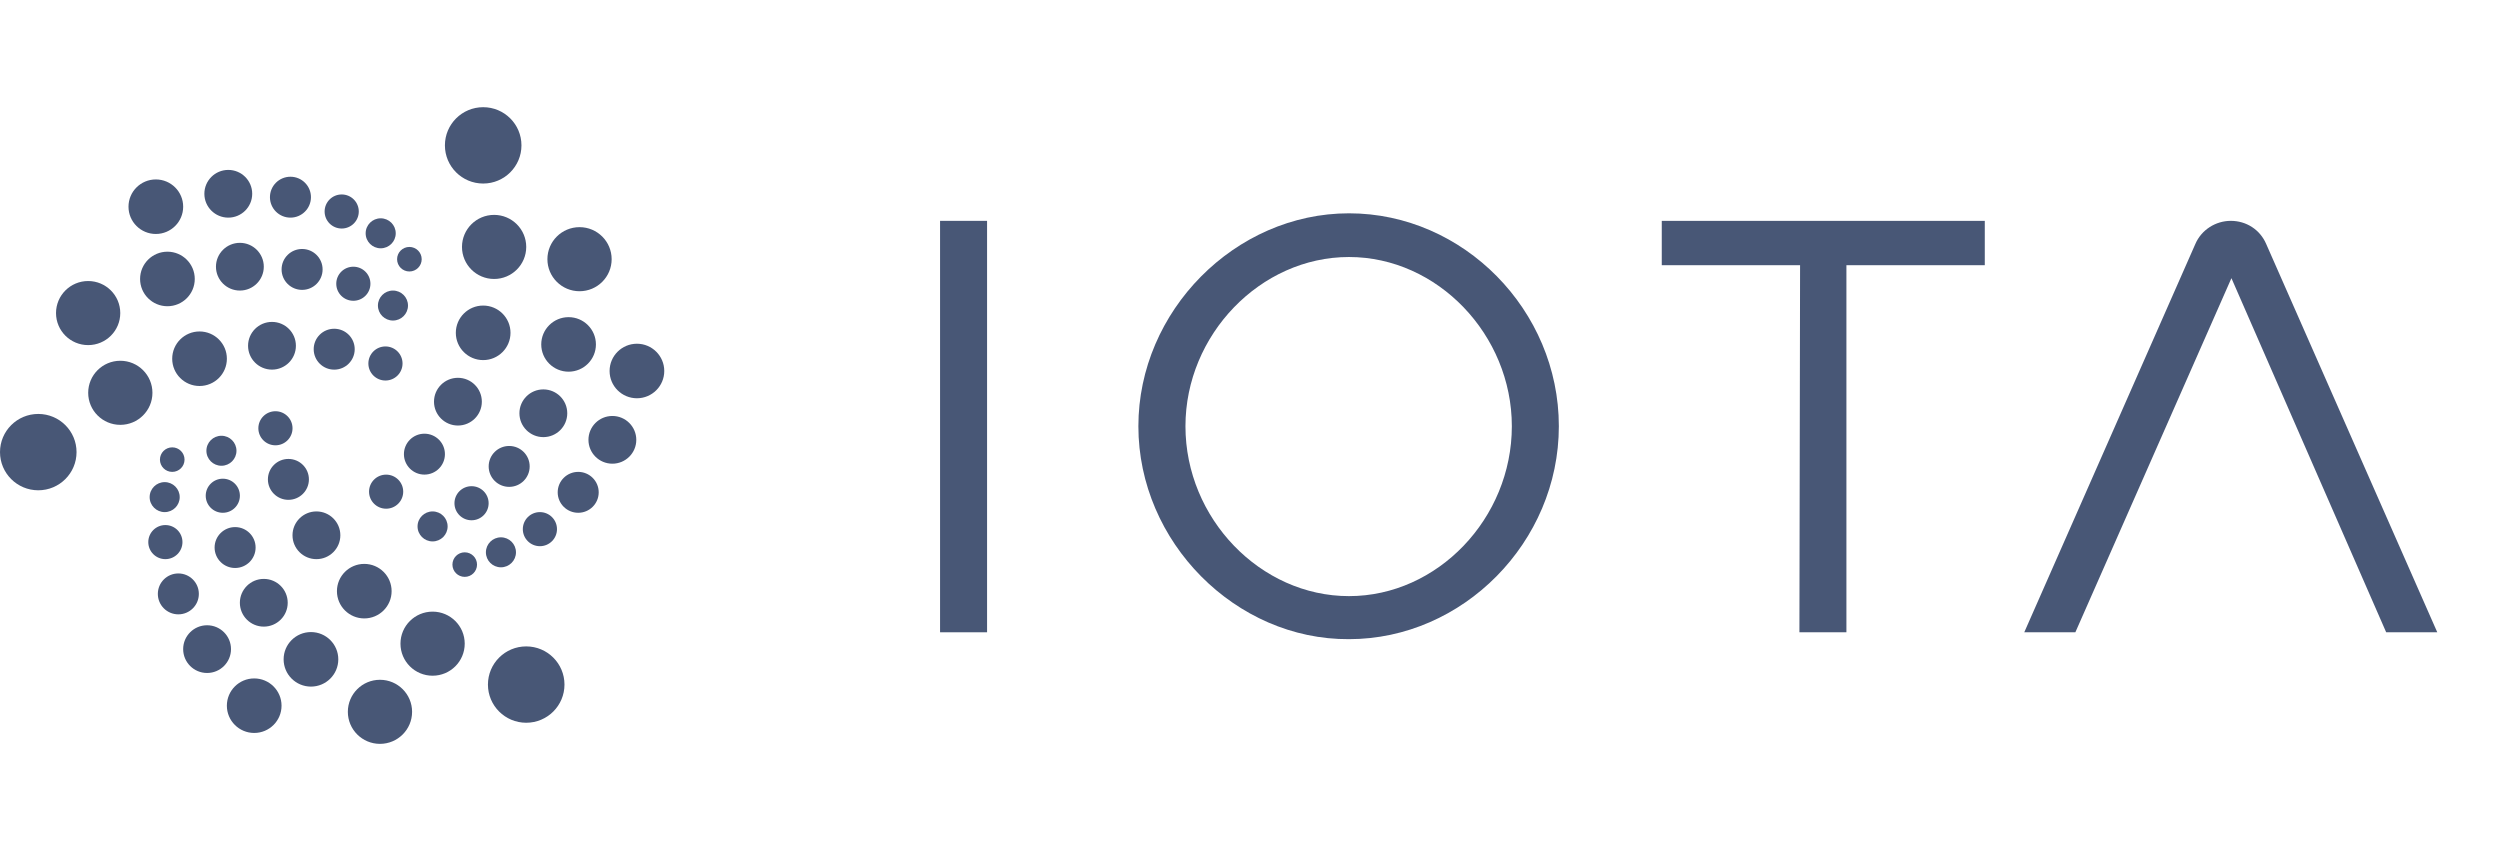
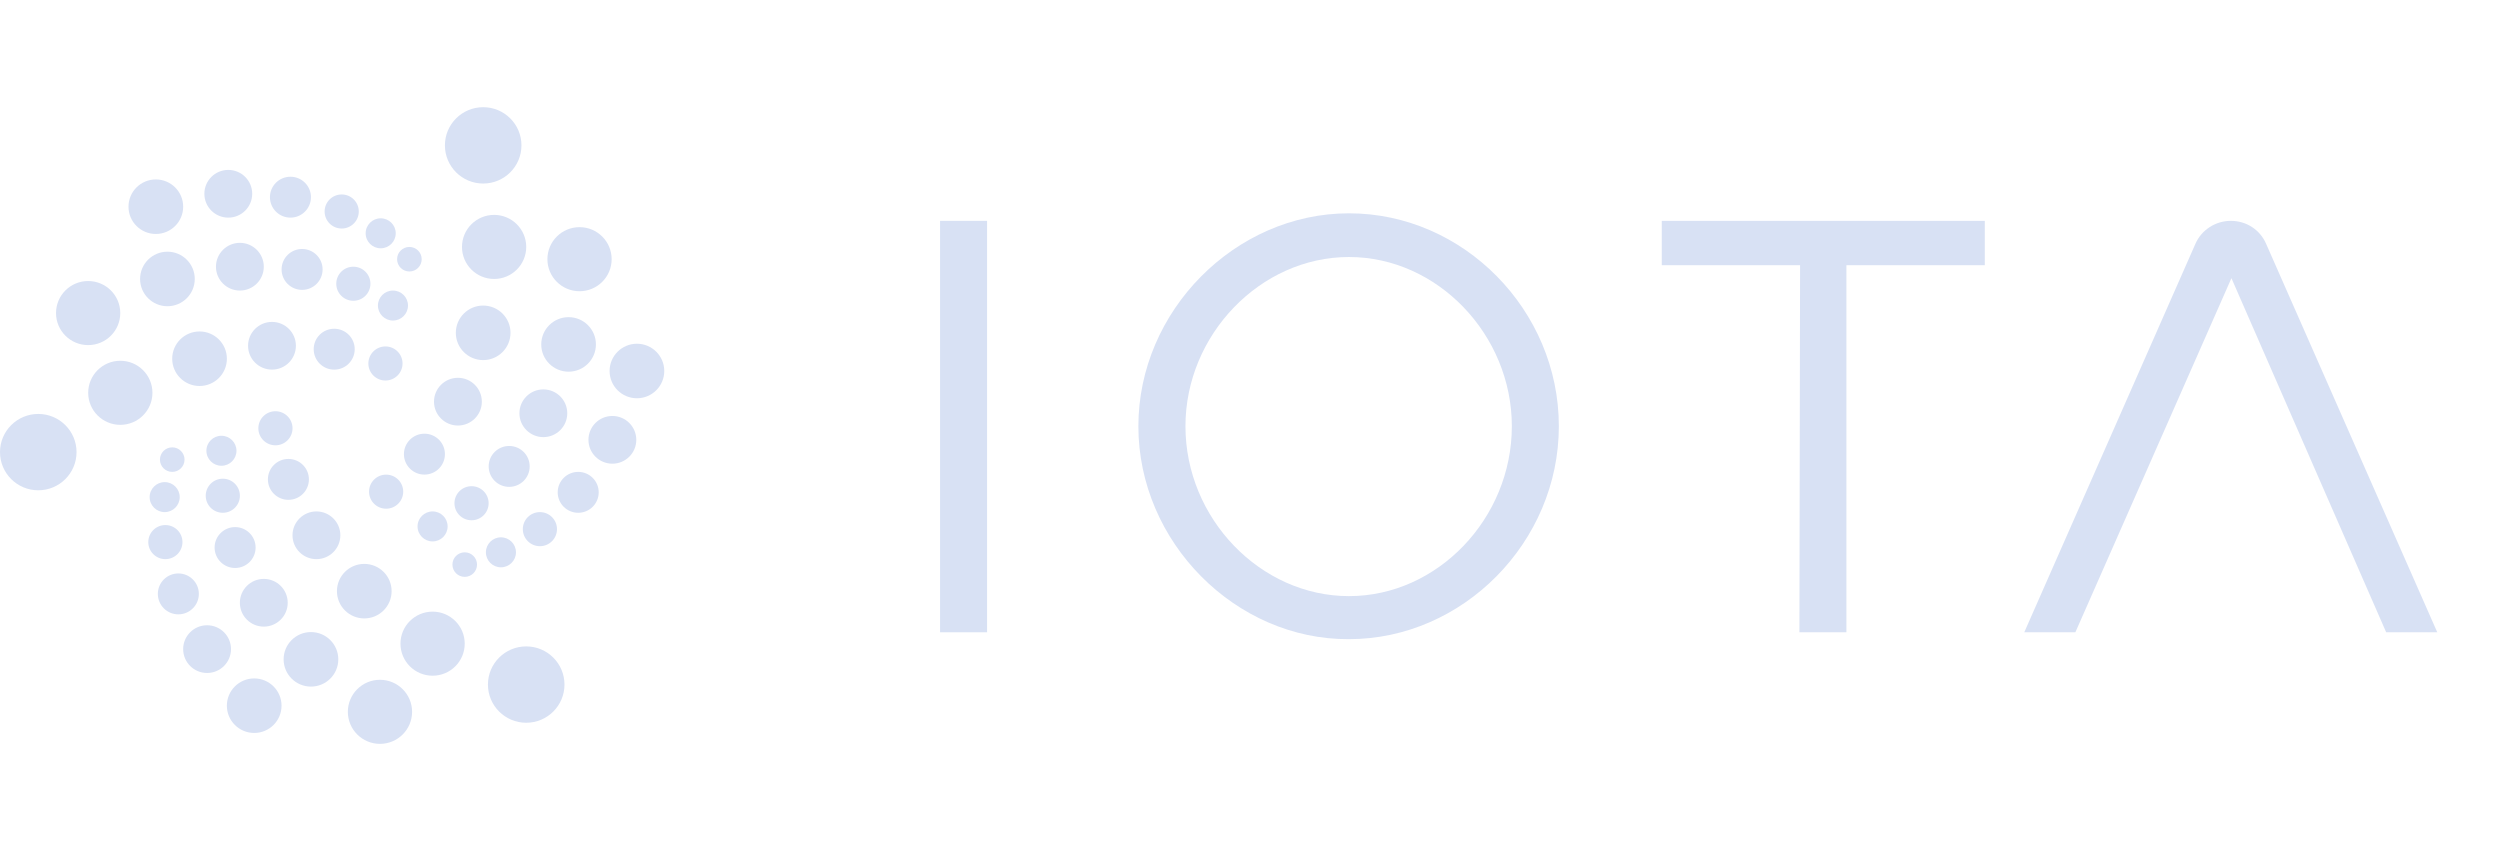
<svg xmlns="http://www.w3.org/2000/svg" width="470" height="160" viewBox="0 0 470 160" fill="none">
-   <path d="M90.839 34.505C94.813 34.505 98.034 31.292 98.034 27.329C98.034 23.365 94.813 20.152 90.839 20.152C86.865 20.152 83.644 23.365 83.644 27.329C83.644 31.292 86.865 34.505 90.839 34.505Z" fill="#485776" />
-   <path d="M98.927 135.877C102.9 135.877 106.122 132.663 106.122 128.7C106.122 124.736 102.9 121.523 98.927 121.523C94.953 121.523 91.732 124.736 91.732 128.7C91.732 132.663 94.953 135.877 98.927 135.877Z" fill="#485776" />
-   <path d="M92.893 52.446C96.228 52.446 98.931 49.749 98.931 46.423C98.931 43.096 96.228 40.399 92.893 40.399C89.558 40.399 86.854 43.096 86.854 46.423C86.854 49.749 89.558 52.446 92.893 52.446Z" fill="#485776" />
-   <path d="M108.951 54.751C112.287 54.751 114.99 52.055 114.99 48.728C114.99 45.402 112.287 42.705 108.951 42.705C105.616 42.705 102.913 45.402 102.913 48.728C102.913 52.055 105.616 54.751 108.951 54.751Z" fill="#485776" />
-   <path d="M90.835 67.698C93.673 67.698 95.974 65.403 95.974 62.572C95.974 59.741 93.673 57.446 90.835 57.446C87.996 57.446 85.695 59.741 85.695 62.572C85.695 65.403 87.996 67.698 90.835 67.698Z" fill="#485776" />
-   <path d="M106.894 69.877C109.732 69.877 112.033 67.582 112.033 64.751C112.033 61.92 109.732 59.625 106.894 59.625C104.055 59.625 101.754 61.92 101.754 64.751C101.754 67.582 104.055 69.877 106.894 69.877Z" fill="#485776" />
-   <path d="M119.743 74.873C122.581 74.873 124.882 72.578 124.882 69.747C124.882 66.916 122.581 64.621 119.743 64.621C116.904 64.621 114.603 66.916 114.603 69.747C114.603 72.578 116.904 74.873 119.743 74.873Z" fill="#485776" />
-   <path d="M102.148 82.179C104.632 82.179 106.645 80.171 106.645 77.693C106.645 75.216 104.632 73.208 102.148 73.208C99.665 73.208 97.651 75.216 97.651 77.693C97.651 80.171 99.665 82.179 102.148 82.179Z" fill="#485776" />
-   <path d="M86.089 80C88.573 80 90.586 77.992 90.586 75.515C90.586 73.037 88.573 71.029 86.089 71.029C83.606 71.029 81.592 73.037 81.592 75.515C81.592 77.992 83.606 80 86.089 80Z" fill="#485776" />
-   <path d="M115.126 87.174C117.609 87.174 119.623 85.166 119.623 82.689C119.623 80.211 117.609 78.203 115.126 78.203C112.642 78.203 110.629 80.211 110.629 82.689C110.629 85.166 112.642 87.174 115.126 87.174Z" fill="#485776" />
-   <path d="M95.724 91.531C97.853 91.531 99.579 89.81 99.579 87.686C99.579 85.563 97.853 83.842 95.724 83.842C93.595 83.842 91.87 85.563 91.87 87.686C91.87 89.81 93.595 91.531 95.724 91.531Z" fill="#485776" />
-   <path d="M108.702 96.403C110.831 96.403 112.556 94.682 112.556 92.558C112.556 90.435 110.831 88.714 108.702 88.714C106.573 88.714 104.847 90.435 104.847 92.558C104.847 94.682 106.573 96.403 108.702 96.403Z" fill="#485776" />
-   <path d="M79.793 89.224C81.921 89.224 83.647 87.503 83.647 85.38C83.647 83.256 81.921 81.535 79.793 81.535C77.664 81.535 75.938 83.256 75.938 85.38C75.938 87.503 77.664 89.224 79.793 89.224Z" fill="#485776" />
-   <path d="M88.651 97.811C90.425 97.811 91.863 96.377 91.863 94.607C91.863 92.838 90.425 91.403 88.651 91.403C86.877 91.403 85.439 92.838 85.439 94.607C85.439 96.377 86.877 97.811 88.651 97.811Z" fill="#485776" />
-   <path d="M94.176 106.655C95.737 106.655 97.003 105.393 97.003 103.836C97.003 102.279 95.737 101.017 94.176 101.017C92.615 101.017 91.35 102.279 91.35 103.836C91.35 105.393 92.615 106.655 94.176 106.655Z" fill="#485776" />
-   <path d="M87.37 108.451C88.647 108.451 89.682 107.419 89.682 106.145C89.682 104.871 88.647 103.838 87.37 103.838C86.092 103.838 85.057 104.871 85.057 106.145C85.057 107.419 86.092 108.451 87.37 108.451Z" fill="#485776" />
-   <path d="M81.326 101.787C82.887 101.787 84.152 100.525 84.152 98.968C84.152 97.411 82.887 96.148 81.326 96.148C79.765 96.148 78.499 97.411 78.499 98.968C78.499 100.525 79.765 101.787 81.326 101.787Z" fill="#485776" />
-   <path d="M72.592 95.637C74.366 95.637 75.804 94.203 75.804 92.433C75.804 90.664 74.366 89.23 72.592 89.23C70.818 89.23 69.38 90.664 69.38 92.433C69.38 94.203 70.818 95.637 72.592 95.637Z" fill="#485776" />
-   <path d="M72.465 71.538C74.239 71.538 75.677 70.104 75.677 68.335C75.677 66.565 74.239 65.131 72.465 65.131C70.691 65.131 69.253 66.565 69.253 68.335C69.253 70.104 70.691 71.538 72.465 71.538Z" fill="#485776" />
-   <path d="M73.876 60.263C75.437 60.263 76.703 59.001 76.703 57.443C76.703 55.886 75.437 54.624 73.876 54.624C72.315 54.624 71.05 55.886 71.05 57.443C71.05 59.001 72.315 60.263 73.876 60.263Z" fill="#485776" />
-   <path d="M76.965 51.038C78.242 51.038 79.278 50.006 79.278 48.732C79.278 47.458 78.242 46.425 76.965 46.425C75.688 46.425 74.652 47.458 74.652 48.732C74.652 50.006 75.688 51.038 76.965 51.038Z" fill="#485776" />
-   <path d="M71.57 46.681C73.131 46.681 74.397 45.418 74.397 43.861C74.397 42.304 73.131 41.042 71.57 41.042C70.009 41.042 68.743 42.304 68.743 43.861C68.743 45.418 70.009 46.681 71.57 46.681Z" fill="#485776" />
-   <path d="M101.502 102.684C103.276 102.684 104.714 101.25 104.714 99.48C104.714 97.711 103.276 96.276 101.502 96.276C99.728 96.276 98.29 97.711 98.29 99.48C98.29 101.25 99.728 102.684 101.502 102.684Z" fill="#485776" />
-   <path d="M64.239 42.964C66.013 42.964 67.451 41.53 67.451 39.761C67.451 37.991 66.013 36.557 64.239 36.557C62.465 36.557 61.027 37.991 61.027 39.761C61.027 41.53 62.465 42.964 64.239 42.964Z" fill="#485776" />
-   <path d="M66.429 56.547C68.203 56.547 69.641 55.113 69.641 53.343C69.641 51.574 68.203 50.14 66.429 50.14C64.655 50.14 63.217 51.574 63.217 53.343C63.217 55.113 64.655 56.547 66.429 56.547Z" fill="#485776" />
-   <path d="M62.83 69.493C64.959 69.493 66.685 67.772 66.685 65.648C66.685 63.525 64.959 61.804 62.83 61.804C60.701 61.804 58.975 63.525 58.975 65.648C58.975 67.772 60.701 69.493 62.83 69.493Z" fill="#485776" />
-   <path d="M51.133 69.489C53.617 69.489 55.63 67.481 55.63 65.004C55.63 62.527 53.617 60.519 51.133 60.519C48.65 60.519 46.636 62.527 46.636 65.004C46.636 67.481 48.65 69.489 51.133 69.489Z" fill="#485776" />
-   <path d="M37.513 72.567C40.352 72.567 42.653 70.272 42.653 67.441C42.653 64.609 40.352 62.315 37.513 62.315C34.675 62.315 32.374 64.609 32.374 67.441C32.374 70.272 34.675 72.567 37.513 72.567Z" fill="#485776" />
-   <path d="M22.619 79.871C25.954 79.871 28.658 77.174 28.658 73.847C28.658 70.521 25.954 67.824 22.619 67.824C19.284 67.824 16.58 70.521 16.58 73.847C16.58 77.174 19.284 79.871 22.619 79.871Z" fill="#485776" />
-   <path d="M7.195 92.174C11.169 92.174 14.39 88.961 14.39 84.998C14.39 81.034 11.169 77.821 7.195 77.821C3.221 77.821 0 81.034 0 84.998C0 88.961 3.221 92.174 7.195 92.174Z" fill="#485776" />
-   <path d="M16.571 64.88C19.906 64.88 22.61 62.184 22.61 58.857C22.61 55.531 19.906 52.834 16.571 52.834C13.236 52.834 10.532 55.531 10.532 58.857C10.532 62.184 13.236 64.88 16.571 64.88Z" fill="#485776" />
-   <path d="M31.476 57.571C34.314 57.571 36.615 55.276 36.615 52.444C36.615 49.613 34.314 47.318 31.476 47.318C28.637 47.318 26.336 49.613 26.336 52.444C26.336 55.276 28.637 57.571 31.476 57.571Z" fill="#485776" />
-   <path d="M29.297 43.987C32.135 43.987 34.436 41.692 34.436 38.861C34.436 36.029 32.135 33.734 29.297 33.734C26.458 33.734 24.157 36.029 24.157 38.861C24.157 41.692 26.458 43.987 29.297 43.987Z" fill="#485776" />
-   <path d="M42.918 40.915C45.401 40.915 47.415 38.907 47.415 36.43C47.415 33.953 45.401 31.944 42.918 31.944C40.434 31.944 38.421 33.953 38.421 36.43C38.421 38.907 40.434 40.915 42.918 40.915Z" fill="#485776" />
-   <path d="M54.604 40.915C56.733 40.915 58.459 39.194 58.459 37.07C58.459 34.947 56.733 33.226 54.604 33.226C52.475 33.226 50.75 34.947 50.75 37.07C50.75 39.194 52.475 40.915 54.604 40.915Z" fill="#485776" />
-   <path d="M56.794 54.497C58.922 54.497 60.648 52.776 60.648 50.652C60.648 48.529 58.922 46.808 56.794 46.808C54.665 46.808 52.939 48.529 52.939 50.652C52.939 52.776 54.665 54.497 56.794 54.497Z" fill="#485776" />
-   <path d="M45.097 54.625C47.58 54.625 49.594 52.617 49.594 50.14C49.594 47.663 47.58 45.654 45.097 45.654C42.613 45.654 40.6 47.663 40.6 50.14C40.6 52.617 42.613 54.625 45.097 54.625Z" fill="#485776" />
-   <path d="M32.38 88.715C33.658 88.715 34.693 87.682 34.693 86.408C34.693 85.134 33.658 84.102 32.38 84.102C31.103 84.102 30.068 85.134 30.068 86.408C30.068 87.682 31.103 88.715 32.38 88.715Z" fill="#485776" />
-   <path d="M41.63 87.563C43.191 87.563 44.456 86.3 44.456 84.743C44.456 83.186 43.191 81.924 41.63 81.924C40.069 81.924 38.803 83.186 38.803 84.743C38.803 86.3 40.069 87.563 41.63 87.563Z" fill="#485776" />
-   <path d="M51.783 83.718C53.557 83.718 54.995 82.284 54.995 80.514C54.995 78.745 53.557 77.311 51.783 77.311C50.009 77.311 48.571 78.745 48.571 80.514C48.571 82.284 50.009 83.718 51.783 83.718Z" fill="#485776" />
-   <path d="M54.221 93.969C56.349 93.969 58.075 92.248 58.075 90.125C58.075 88.002 56.349 86.28 54.221 86.28C52.092 86.28 50.366 88.002 50.366 90.125C50.366 92.248 52.092 93.969 54.221 93.969Z" fill="#485776" />
-   <path d="M41.888 96.403C43.662 96.403 45.1 94.968 45.1 93.199C45.1 91.43 43.662 89.995 41.888 89.995C40.114 89.995 38.676 91.43 38.676 93.199C38.676 94.968 40.114 96.403 41.888 96.403Z" fill="#485776" />
-   <path d="M30.96 96.277C32.521 96.277 33.786 95.015 33.786 93.458C33.786 91.901 32.521 90.639 30.96 90.639C29.399 90.639 28.133 91.901 28.133 93.458C28.133 95.015 29.399 96.277 30.96 96.277Z" fill="#485776" />
-   <path d="M31.09 105.119C32.864 105.119 34.303 103.684 34.303 101.915C34.303 100.145 32.864 98.711 31.09 98.711C29.316 98.711 27.878 100.145 27.878 101.915C27.878 103.684 29.316 105.119 31.09 105.119Z" fill="#485776" />
-   <path d="M44.2 106.782C46.328 106.782 48.054 105.061 48.054 102.937C48.054 100.814 46.328 99.093 44.2 99.093C42.071 99.093 40.345 100.814 40.345 102.937C40.345 105.061 42.071 106.782 44.2 106.782Z" fill="#485776" />
-   <path d="M59.488 105.119C61.971 105.119 63.985 103.111 63.985 100.634C63.985 98.157 61.971 96.148 59.488 96.148C57.004 96.148 54.991 98.157 54.991 100.634C54.991 103.111 57.004 105.119 59.488 105.119Z" fill="#485776" />
-   <path d="M68.483 116.264C71.322 116.264 73.623 113.969 73.623 111.138C73.623 108.307 71.322 106.012 68.483 106.012C65.645 106.012 63.344 108.307 63.344 111.138C63.344 113.969 65.645 116.264 68.483 116.264Z" fill="#485776" />
-   <path d="M49.593 117.805C52.076 117.805 54.09 115.797 54.09 113.319C54.09 110.842 52.076 108.834 49.593 108.834C47.109 108.834 45.096 110.842 45.096 113.319C45.096 115.797 47.109 117.805 49.593 117.805Z" fill="#485776" />
-   <path d="M38.932 126.52C41.415 126.52 43.428 124.511 43.428 122.034C43.428 119.557 41.415 117.549 38.932 117.549C36.448 117.549 34.435 119.557 34.435 122.034C34.435 124.511 36.448 126.52 38.932 126.52Z" fill="#485776" />
-   <path d="M47.791 137.796C50.629 137.796 52.93 135.501 52.93 132.67C52.93 129.839 50.629 127.544 47.791 127.544C44.952 127.544 42.651 129.839 42.651 132.67C42.651 135.501 44.952 137.796 47.791 137.796Z" fill="#485776" />
-   <path d="M71.434 139.846C74.769 139.846 77.473 137.15 77.473 133.823C77.473 130.496 74.769 127.8 71.434 127.8C68.099 127.8 65.395 130.496 65.395 133.823C65.395 137.15 68.099 139.846 71.434 139.846Z" fill="#485776" />
-   <path d="M58.461 129.081C61.299 129.081 63.6 126.786 63.6 123.955C63.6 121.124 61.299 118.829 58.461 118.829C55.622 118.829 53.321 121.124 53.321 123.955C53.321 126.786 55.622 129.081 58.461 129.081Z" fill="#485776" />
-   <path d="M81.328 127.034C84.663 127.034 87.367 124.337 87.367 121.01C87.367 117.684 84.663 114.987 81.328 114.987C77.993 114.987 75.289 117.684 75.289 121.01C75.289 124.337 77.993 127.034 81.328 127.034Z" fill="#485776" />
-   <path d="M33.528 115.497C35.657 115.497 37.383 113.776 37.383 111.652C37.383 109.529 35.657 107.808 33.528 107.808C31.399 107.808 29.674 109.529 29.674 111.652C29.674 113.776 31.399 115.497 33.528 115.497Z" fill="#485776" />
-   <path d="M185.569 41.52H176.732V118.869H185.569V41.52Z" fill="#485776" />
-   <path d="M214.015 80.133C214.015 58.459 232.21 40.103 253.607 40.103C275.128 40.103 293.063 58.322 293.063 80.133C293.063 101.943 275.004 120.162 253.607 120.162C232.334 120.286 214.015 101.943 214.015 80.133ZM284.226 80.133C284.226 62.945 270.263 48.318 253.607 48.318C236.951 48.318 222.865 62.945 222.865 80.133C222.865 97.457 236.951 112.071 253.607 112.071C270.263 112.071 284.226 97.457 284.226 80.133Z" fill="#485776" />
-   <path d="M338.414 49.858H312.412V41.52H373.14V49.858H347.126V118.869H338.29L338.414 49.858Z" fill="#485776" />
-   <path d="M419.508 52.294L390.168 118.869H380.562L412.719 45.882C413.874 43.185 416.567 41.52 419.384 41.52C422.326 41.52 424.895 43.185 426.049 45.882L458.207 118.869H448.601L419.508 52.294Z" fill="#485776" />
+   <path d="M90.839 34.505C94.813 34.505 98.034 31.292 98.034 27.329C98.034 23.365 94.813 20.152 90.839 20.152C86.865 20.152 83.644 23.365 83.644 27.329C83.644 31.292 86.865 34.505 90.839 34.505Z" fill="#D8E1F4" />
+   <path d="M98.927 135.877C102.9 135.877 106.122 132.663 106.122 128.7C106.122 124.736 102.9 121.523 98.927 121.523C94.953 121.523 91.732 124.736 91.732 128.7C91.732 132.663 94.953 135.877 98.927 135.877Z" fill="#D8E1F4" />
+   <path d="M92.893 52.446C96.228 52.446 98.931 49.749 98.931 46.423C98.931 43.096 96.228 40.399 92.893 40.399C89.558 40.399 86.854 43.096 86.854 46.423C86.854 49.749 89.558 52.446 92.893 52.446Z" fill="#D8E1F4" />
+   <path d="M108.951 54.751C112.287 54.751 114.99 52.055 114.99 48.728C114.99 45.402 112.287 42.705 108.951 42.705C105.616 42.705 102.913 45.402 102.913 48.728C102.913 52.055 105.616 54.751 108.951 54.751Z" fill="#D8E1F4" />
+   <path d="M90.835 67.698C93.673 67.698 95.974 65.403 95.974 62.572C95.974 59.741 93.673 57.446 90.835 57.446C87.996 57.446 85.695 59.741 85.695 62.572C85.695 65.403 87.996 67.698 90.835 67.698Z" fill="#D8E1F4" />
+   <path d="M106.894 69.877C109.732 69.877 112.033 67.582 112.033 64.751C112.033 61.92 109.732 59.625 106.894 59.625C104.055 59.625 101.754 61.92 101.754 64.751C101.754 67.582 104.055 69.877 106.894 69.877Z" fill="#D8E1F4" />
+   <path d="M119.743 74.873C122.581 74.873 124.882 72.578 124.882 69.747C124.882 66.916 122.581 64.621 119.743 64.621C116.904 64.621 114.603 66.916 114.603 69.747C114.603 72.578 116.904 74.873 119.743 74.873Z" fill="#D8E1F4" />
+   <path d="M102.148 82.179C104.632 82.179 106.645 80.171 106.645 77.693C106.645 75.216 104.632 73.208 102.148 73.208C99.665 73.208 97.651 75.216 97.651 77.693C97.651 80.171 99.665 82.179 102.148 82.179Z" fill="#D8E1F4" />
+   <path d="M86.089 80C88.573 80 90.586 77.992 90.586 75.515C90.586 73.037 88.573 71.029 86.089 71.029C83.606 71.029 81.592 73.037 81.592 75.515C81.592 77.992 83.606 80 86.089 80Z" fill="#D8E1F4" />
+   <path d="M115.126 87.174C117.609 87.174 119.623 85.166 119.623 82.689C119.623 80.211 117.609 78.203 115.126 78.203C112.642 78.203 110.629 80.211 110.629 82.689C110.629 85.166 112.642 87.174 115.126 87.174Z" fill="#D8E1F4" />
+   <path d="M95.724 91.531C97.853 91.531 99.579 89.81 99.579 87.686C99.579 85.563 97.853 83.842 95.724 83.842C93.595 83.842 91.87 85.563 91.87 87.686C91.87 89.81 93.595 91.531 95.724 91.531Z" fill="#D8E1F4" />
+   <path d="M108.702 96.403C110.831 96.403 112.556 94.682 112.556 92.558C112.556 90.435 110.831 88.714 108.702 88.714C106.573 88.714 104.847 90.435 104.847 92.558C104.847 94.682 106.573 96.403 108.702 96.403Z" fill="#D8E1F4" />
+   <path d="M79.793 89.224C81.921 89.224 83.647 87.503 83.647 85.38C83.647 83.256 81.921 81.535 79.793 81.535C77.664 81.535 75.938 83.256 75.938 85.38C75.938 87.503 77.664 89.224 79.793 89.224Z" fill="#D8E1F4" />
+   <path d="M88.651 97.811C90.425 97.811 91.863 96.377 91.863 94.607C91.863 92.838 90.425 91.403 88.651 91.403C86.877 91.403 85.439 92.838 85.439 94.607C85.439 96.377 86.877 97.811 88.651 97.811Z" fill="#D8E1F4" />
+   <path d="M94.176 106.655C95.737 106.655 97.003 105.393 97.003 103.836C97.003 102.279 95.737 101.017 94.176 101.017C92.615 101.017 91.35 102.279 91.35 103.836C91.35 105.393 92.615 106.655 94.176 106.655Z" fill="#D8E1F4" />
+   <path d="M87.37 108.451C88.647 108.451 89.682 107.419 89.682 106.145C89.682 104.871 88.647 103.838 87.37 103.838C86.092 103.838 85.057 104.871 85.057 106.145C85.057 107.419 86.092 108.451 87.37 108.451Z" fill="#D8E1F4" />
+   <path d="M81.326 101.787C82.887 101.787 84.152 100.525 84.152 98.968C84.152 97.411 82.887 96.148 81.326 96.148C79.765 96.148 78.499 97.411 78.499 98.968C78.499 100.525 79.765 101.787 81.326 101.787Z" fill="#D8E1F4" />
+   <path d="M72.592 95.637C74.366 95.637 75.804 94.203 75.804 92.433C75.804 90.664 74.366 89.23 72.592 89.23C70.818 89.23 69.38 90.664 69.38 92.433C69.38 94.203 70.818 95.637 72.592 95.637Z" fill="#D8E1F4" />
+   <path d="M72.465 71.538C74.239 71.538 75.677 70.104 75.677 68.335C75.677 66.565 74.239 65.131 72.465 65.131C70.691 65.131 69.253 66.565 69.253 68.335C69.253 70.104 70.691 71.538 72.465 71.538Z" fill="#D8E1F4" />
+   <path d="M73.876 60.263C75.437 60.263 76.703 59.001 76.703 57.443C76.703 55.886 75.437 54.624 73.876 54.624C72.315 54.624 71.05 55.886 71.05 57.443C71.05 59.001 72.315 60.263 73.876 60.263Z" fill="#D8E1F4" />
+   <path d="M76.965 51.038C78.242 51.038 79.278 50.006 79.278 48.732C79.278 47.458 78.242 46.425 76.965 46.425C75.688 46.425 74.652 47.458 74.652 48.732C74.652 50.006 75.688 51.038 76.965 51.038Z" fill="#D8E1F4" />
+   <path d="M71.57 46.681C73.131 46.681 74.397 45.418 74.397 43.861C74.397 42.304 73.131 41.042 71.57 41.042C70.009 41.042 68.743 42.304 68.743 43.861C68.743 45.418 70.009 46.681 71.57 46.681Z" fill="#D8E1F4" />
+   <path d="M101.502 102.684C103.276 102.684 104.714 101.25 104.714 99.48C104.714 97.711 103.276 96.276 101.502 96.276C99.728 96.276 98.29 97.711 98.29 99.48C98.29 101.25 99.728 102.684 101.502 102.684Z" fill="#D8E1F4" />
+   <path d="M64.239 42.964C66.013 42.964 67.451 41.53 67.451 39.761C67.451 37.991 66.013 36.557 64.239 36.557C62.465 36.557 61.027 37.991 61.027 39.761C61.027 41.53 62.465 42.964 64.239 42.964Z" fill="#D8E1F4" />
+   <path d="M66.429 56.547C68.203 56.547 69.641 55.113 69.641 53.343C69.641 51.574 68.203 50.14 66.429 50.14C64.655 50.14 63.217 51.574 63.217 53.343C63.217 55.113 64.655 56.547 66.429 56.547Z" fill="#D8E1F4" />
+   <path d="M62.83 69.493C64.959 69.493 66.685 67.772 66.685 65.648C66.685 63.525 64.959 61.804 62.83 61.804C60.701 61.804 58.975 63.525 58.975 65.648C58.975 67.772 60.701 69.493 62.83 69.493Z" fill="#D8E1F4" />
+   <path d="M51.133 69.489C53.617 69.489 55.63 67.481 55.63 65.004C55.63 62.527 53.617 60.519 51.133 60.519C48.65 60.519 46.636 62.527 46.636 65.004C46.636 67.481 48.65 69.489 51.133 69.489Z" fill="#D8E1F4" />
+   <path d="M37.513 72.567C40.352 72.567 42.653 70.272 42.653 67.441C42.653 64.609 40.352 62.315 37.513 62.315C34.675 62.315 32.374 64.609 32.374 67.441C32.374 70.272 34.675 72.567 37.513 72.567Z" fill="#D8E1F4" />
+   <path d="M22.619 79.871C25.954 79.871 28.658 77.174 28.658 73.847C28.658 70.521 25.954 67.824 22.619 67.824C19.284 67.824 16.58 70.521 16.58 73.847C16.58 77.174 19.284 79.871 22.619 79.871Z" fill="#D8E1F4" />
+   <path d="M7.195 92.174C11.169 92.174 14.39 88.961 14.39 84.998C14.39 81.034 11.169 77.821 7.195 77.821C3.221 77.821 0 81.034 0 84.998C0 88.961 3.221 92.174 7.195 92.174Z" fill="#D8E1F4" />
+   <path d="M16.571 64.88C19.906 64.88 22.61 62.184 22.61 58.857C22.61 55.531 19.906 52.834 16.571 52.834C13.236 52.834 10.532 55.531 10.532 58.857C10.532 62.184 13.236 64.88 16.571 64.88Z" fill="#D8E1F4" />
+   <path d="M31.476 57.571C34.314 57.571 36.615 55.276 36.615 52.444C36.615 49.613 34.314 47.318 31.476 47.318C28.637 47.318 26.336 49.613 26.336 52.444C26.336 55.276 28.637 57.571 31.476 57.571Z" fill="#D8E1F4" />
+   <path d="M29.297 43.987C32.135 43.987 34.436 41.692 34.436 38.861C34.436 36.029 32.135 33.734 29.297 33.734C26.458 33.734 24.157 36.029 24.157 38.861C24.157 41.692 26.458 43.987 29.297 43.987Z" fill="#D8E1F4" />
+   <path d="M42.918 40.915C45.401 40.915 47.415 38.907 47.415 36.43C47.415 33.953 45.401 31.944 42.918 31.944C40.434 31.944 38.421 33.953 38.421 36.43C38.421 38.907 40.434 40.915 42.918 40.915Z" fill="#D8E1F4" />
+   <path d="M54.604 40.915C56.733 40.915 58.459 39.194 58.459 37.07C58.459 34.947 56.733 33.226 54.604 33.226C52.475 33.226 50.75 34.947 50.75 37.07C50.75 39.194 52.475 40.915 54.604 40.915Z" fill="#D8E1F4" />
+   <path d="M56.794 54.497C58.922 54.497 60.648 52.776 60.648 50.652C60.648 48.529 58.922 46.808 56.794 46.808C54.665 46.808 52.939 48.529 52.939 50.652C52.939 52.776 54.665 54.497 56.794 54.497Z" fill="#D8E1F4" />
+   <path d="M45.097 54.625C47.58 54.625 49.594 52.617 49.594 50.14C49.594 47.663 47.58 45.654 45.097 45.654C42.613 45.654 40.6 47.663 40.6 50.14C40.6 52.617 42.613 54.625 45.097 54.625Z" fill="#D8E1F4" />
+   <path d="M32.38 88.715C33.658 88.715 34.693 87.682 34.693 86.408C34.693 85.134 33.658 84.102 32.38 84.102C31.103 84.102 30.068 85.134 30.068 86.408C30.068 87.682 31.103 88.715 32.38 88.715Z" fill="#D8E1F4" />
+   <path d="M41.63 87.563C43.191 87.563 44.456 86.3 44.456 84.743C44.456 83.186 43.191 81.924 41.63 81.924C40.069 81.924 38.803 83.186 38.803 84.743C38.803 86.3 40.069 87.563 41.63 87.563Z" fill="#D8E1F4" />
+   <path d="M51.783 83.718C53.557 83.718 54.995 82.284 54.995 80.514C54.995 78.745 53.557 77.311 51.783 77.311C50.009 77.311 48.571 78.745 48.571 80.514C48.571 82.284 50.009 83.718 51.783 83.718Z" fill="#D8E1F4" />
+   <path d="M54.221 93.969C56.349 93.969 58.075 92.248 58.075 90.125C58.075 88.002 56.349 86.28 54.221 86.28C52.092 86.28 50.366 88.002 50.366 90.125C50.366 92.248 52.092 93.969 54.221 93.969Z" fill="#D8E1F4" />
+   <path d="M41.888 96.403C43.662 96.403 45.1 94.968 45.1 93.199C45.1 91.43 43.662 89.995 41.888 89.995C40.114 89.995 38.676 91.43 38.676 93.199C38.676 94.968 40.114 96.403 41.888 96.403Z" fill="#D8E1F4" />
+   <path d="M30.96 96.277C32.521 96.277 33.786 95.015 33.786 93.458C33.786 91.901 32.521 90.639 30.96 90.639C29.399 90.639 28.133 91.901 28.133 93.458C28.133 95.015 29.399 96.277 30.96 96.277Z" fill="#D8E1F4" />
+   <path d="M31.09 105.119C32.864 105.119 34.303 103.684 34.303 101.915C34.303 100.145 32.864 98.711 31.09 98.711C29.316 98.711 27.878 100.145 27.878 101.915C27.878 103.684 29.316 105.119 31.09 105.119Z" fill="#D8E1F4" />
+   <path d="M44.2 106.782C46.328 106.782 48.054 105.061 48.054 102.937C48.054 100.814 46.328 99.093 44.2 99.093C42.071 99.093 40.345 100.814 40.345 102.937C40.345 105.061 42.071 106.782 44.2 106.782Z" fill="#D8E1F4" />
+   <path d="M59.488 105.119C61.971 105.119 63.985 103.111 63.985 100.634C63.985 98.157 61.971 96.148 59.488 96.148C57.004 96.148 54.991 98.157 54.991 100.634C54.991 103.111 57.004 105.119 59.488 105.119Z" fill="#D8E1F4" />
+   <path d="M68.483 116.264C71.322 116.264 73.623 113.969 73.623 111.138C73.623 108.307 71.322 106.012 68.483 106.012C65.645 106.012 63.344 108.307 63.344 111.138C63.344 113.969 65.645 116.264 68.483 116.264Z" fill="#D8E1F4" />
+   <path d="M49.593 117.805C52.076 117.805 54.09 115.797 54.09 113.319C54.09 110.842 52.076 108.834 49.593 108.834C47.109 108.834 45.096 110.842 45.096 113.319C45.096 115.797 47.109 117.805 49.593 117.805Z" fill="#D8E1F4" />
+   <path d="M38.932 126.52C41.415 126.52 43.428 124.511 43.428 122.034C43.428 119.557 41.415 117.549 38.932 117.549C36.448 117.549 34.435 119.557 34.435 122.034C34.435 124.511 36.448 126.52 38.932 126.52Z" fill="#D8E1F4" />
+   <path d="M47.791 137.796C50.629 137.796 52.93 135.501 52.93 132.67C52.93 129.839 50.629 127.544 47.791 127.544C44.952 127.544 42.651 129.839 42.651 132.67C42.651 135.501 44.952 137.796 47.791 137.796Z" fill="#D8E1F4" />
+   <path d="M71.434 139.846C74.769 139.846 77.473 137.15 77.473 133.823C77.473 130.496 74.769 127.8 71.434 127.8C68.099 127.8 65.395 130.496 65.395 133.823C65.395 137.15 68.099 139.846 71.434 139.846Z" fill="#D8E1F4" />
+   <path d="M58.461 129.081C61.299 129.081 63.6 126.786 63.6 123.955C63.6 121.124 61.299 118.829 58.461 118.829C55.622 118.829 53.321 121.124 53.321 123.955C53.321 126.786 55.622 129.081 58.461 129.081Z" fill="#D8E1F4" />
+   <path d="M81.328 127.034C84.663 127.034 87.367 124.337 87.367 121.01C87.367 117.684 84.663 114.987 81.328 114.987C77.993 114.987 75.289 117.684 75.289 121.01C75.289 124.337 77.993 127.034 81.328 127.034Z" fill="#D8E1F4" />
+   <path d="M33.528 115.497C35.657 115.497 37.383 113.776 37.383 111.652C37.383 109.529 35.657 107.808 33.528 107.808C31.399 107.808 29.674 109.529 29.674 111.652C29.674 113.776 31.399 115.497 33.528 115.497Z" fill="#D8E1F4" />
+   <path d="M185.569 41.52H176.732V118.869H185.569V41.52Z" fill="#D8E1F4" />
+   <path d="M214.015 80.133C214.015 58.459 232.21 40.103 253.607 40.103C275.128 40.103 293.063 58.322 293.063 80.133C293.063 101.943 275.004 120.162 253.607 120.162C232.334 120.286 214.015 101.943 214.015 80.133ZM284.226 80.133C284.226 62.945 270.263 48.318 253.607 48.318C236.951 48.318 222.865 62.945 222.865 80.133C222.865 97.457 236.951 112.071 253.607 112.071C270.263 112.071 284.226 97.457 284.226 80.133Z" fill="#D8E1F4" />
+   <path d="M338.414 49.858H312.412V41.52H373.14V49.858H347.126V118.869H338.29L338.414 49.858Z" fill="#D8E1F4" />
+   <path d="M419.508 52.294L390.168 118.869H380.562L412.719 45.882C413.874 43.185 416.567 41.52 419.384 41.52C422.326 41.52 424.895 43.185 426.049 45.882L458.207 118.869H448.601L419.508 52.294Z" fill="#D8E1F4" />
</svg>
